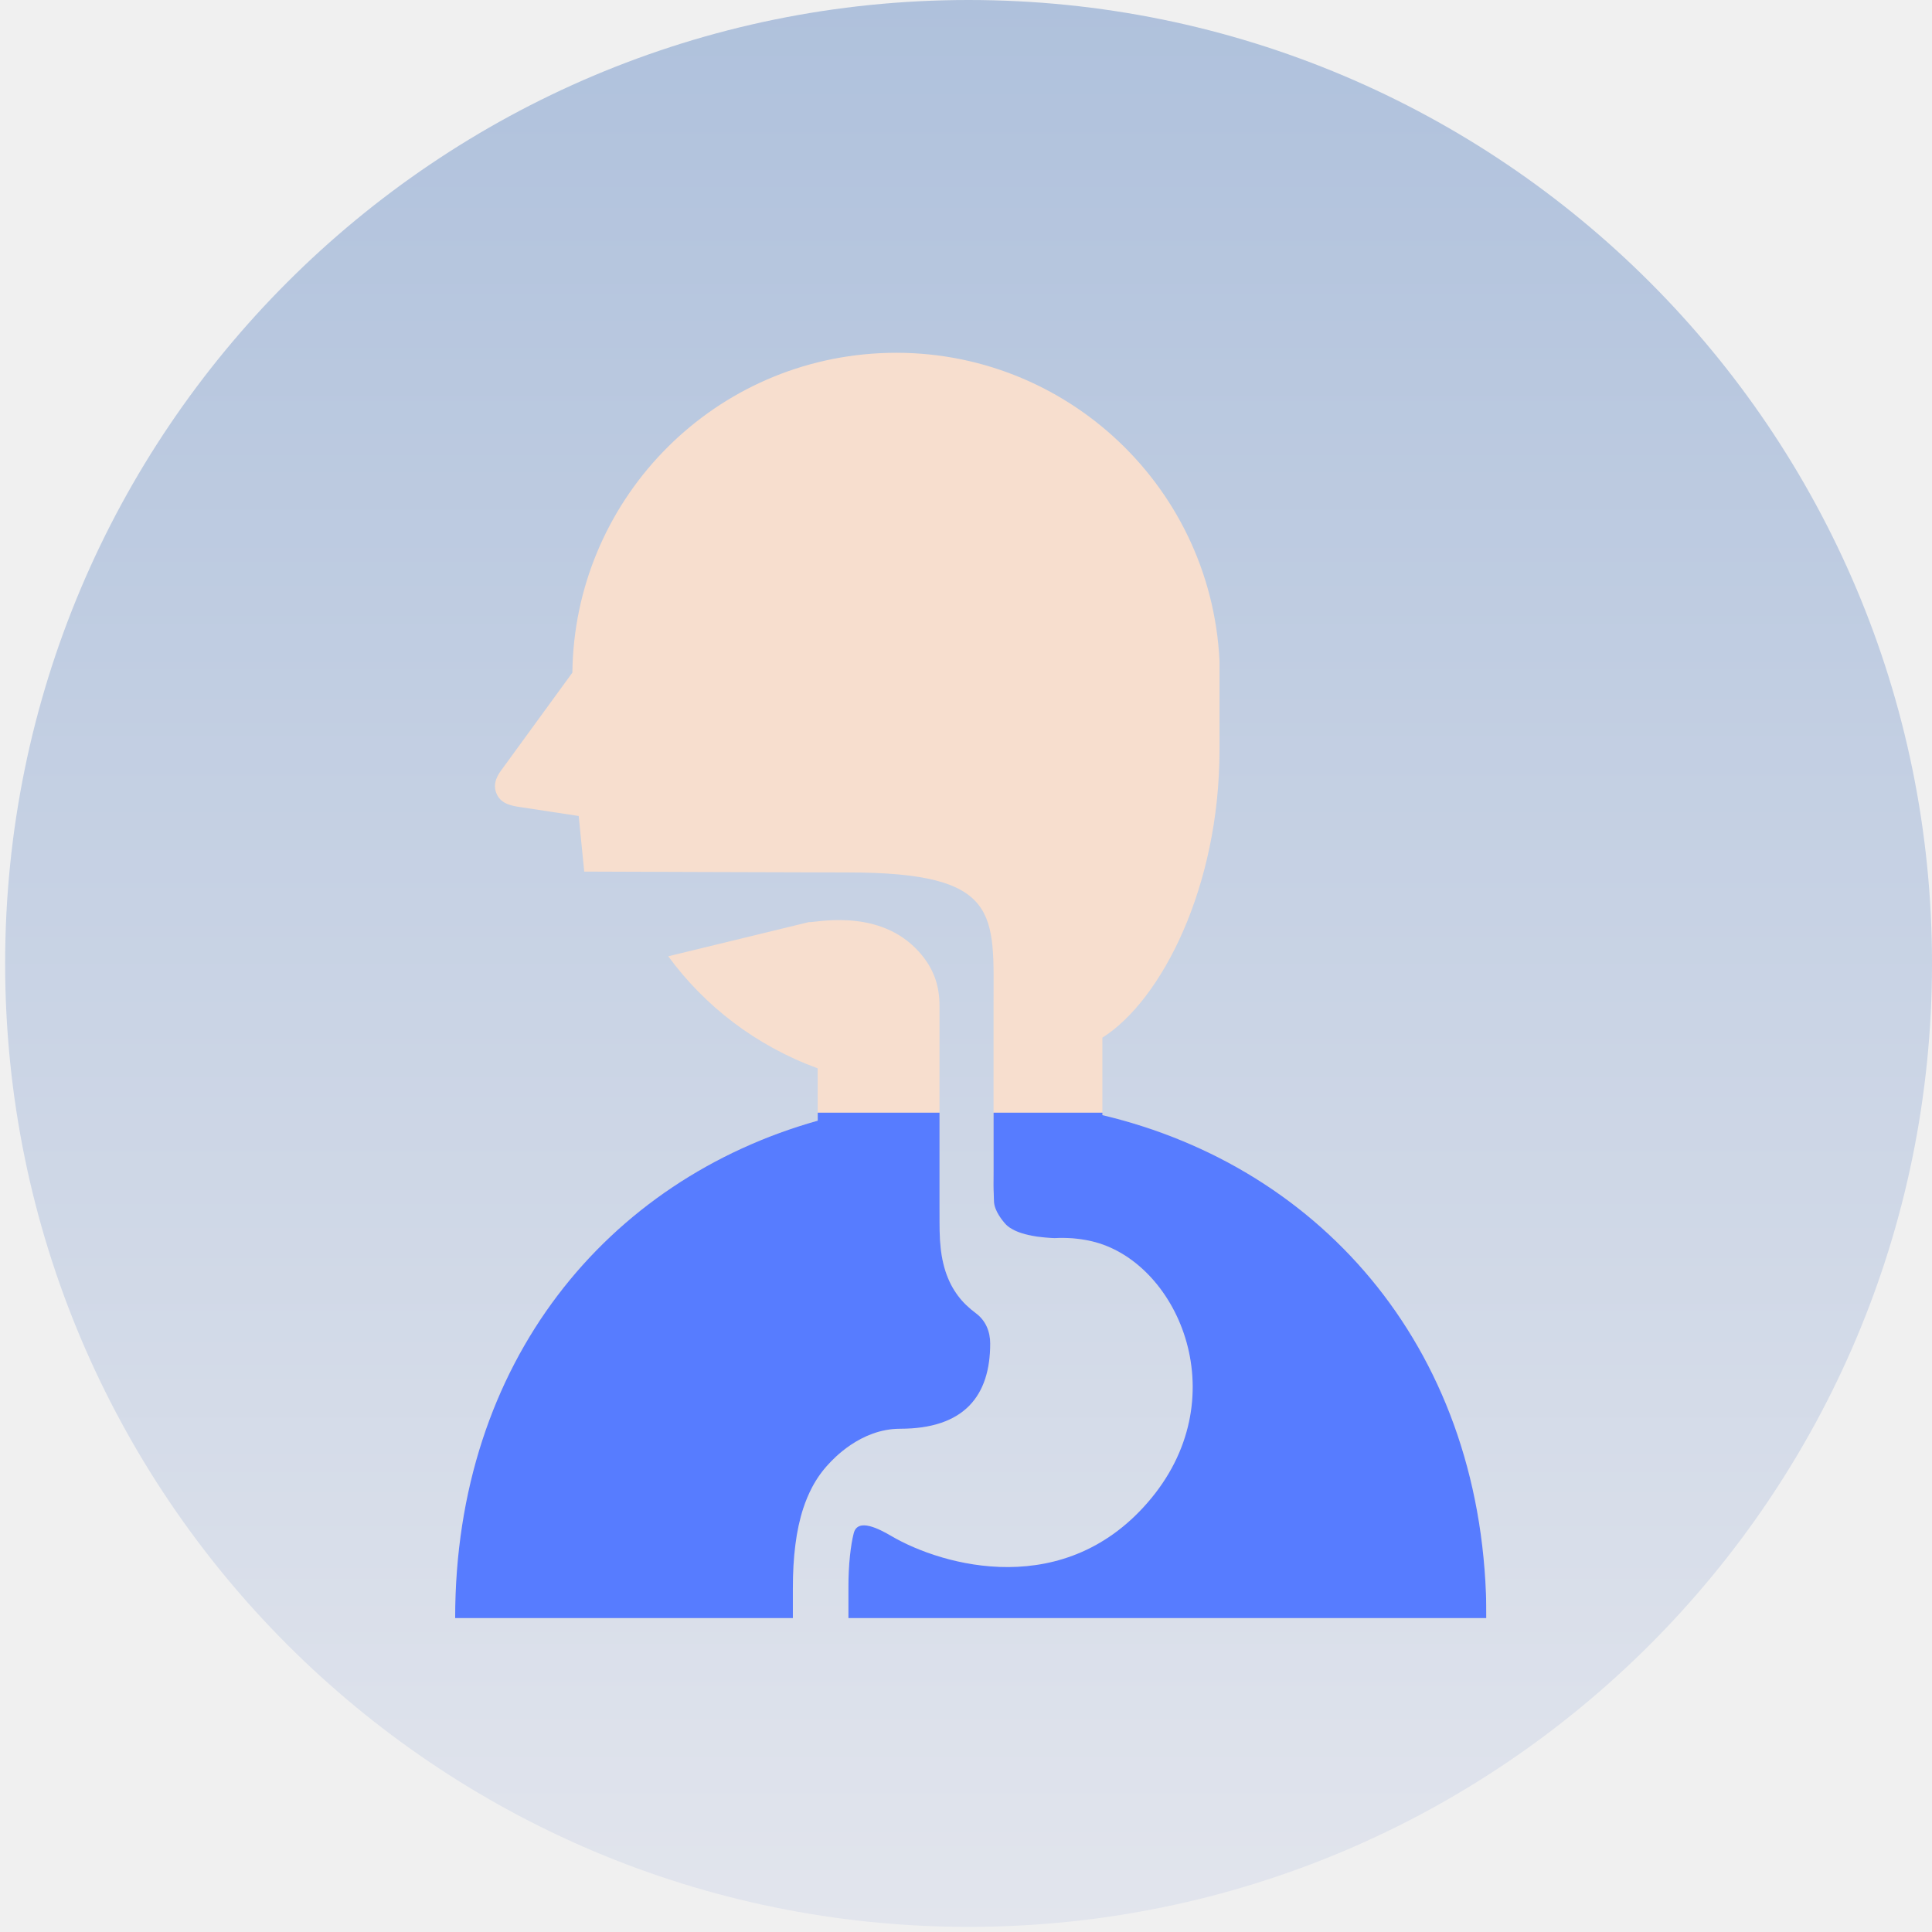
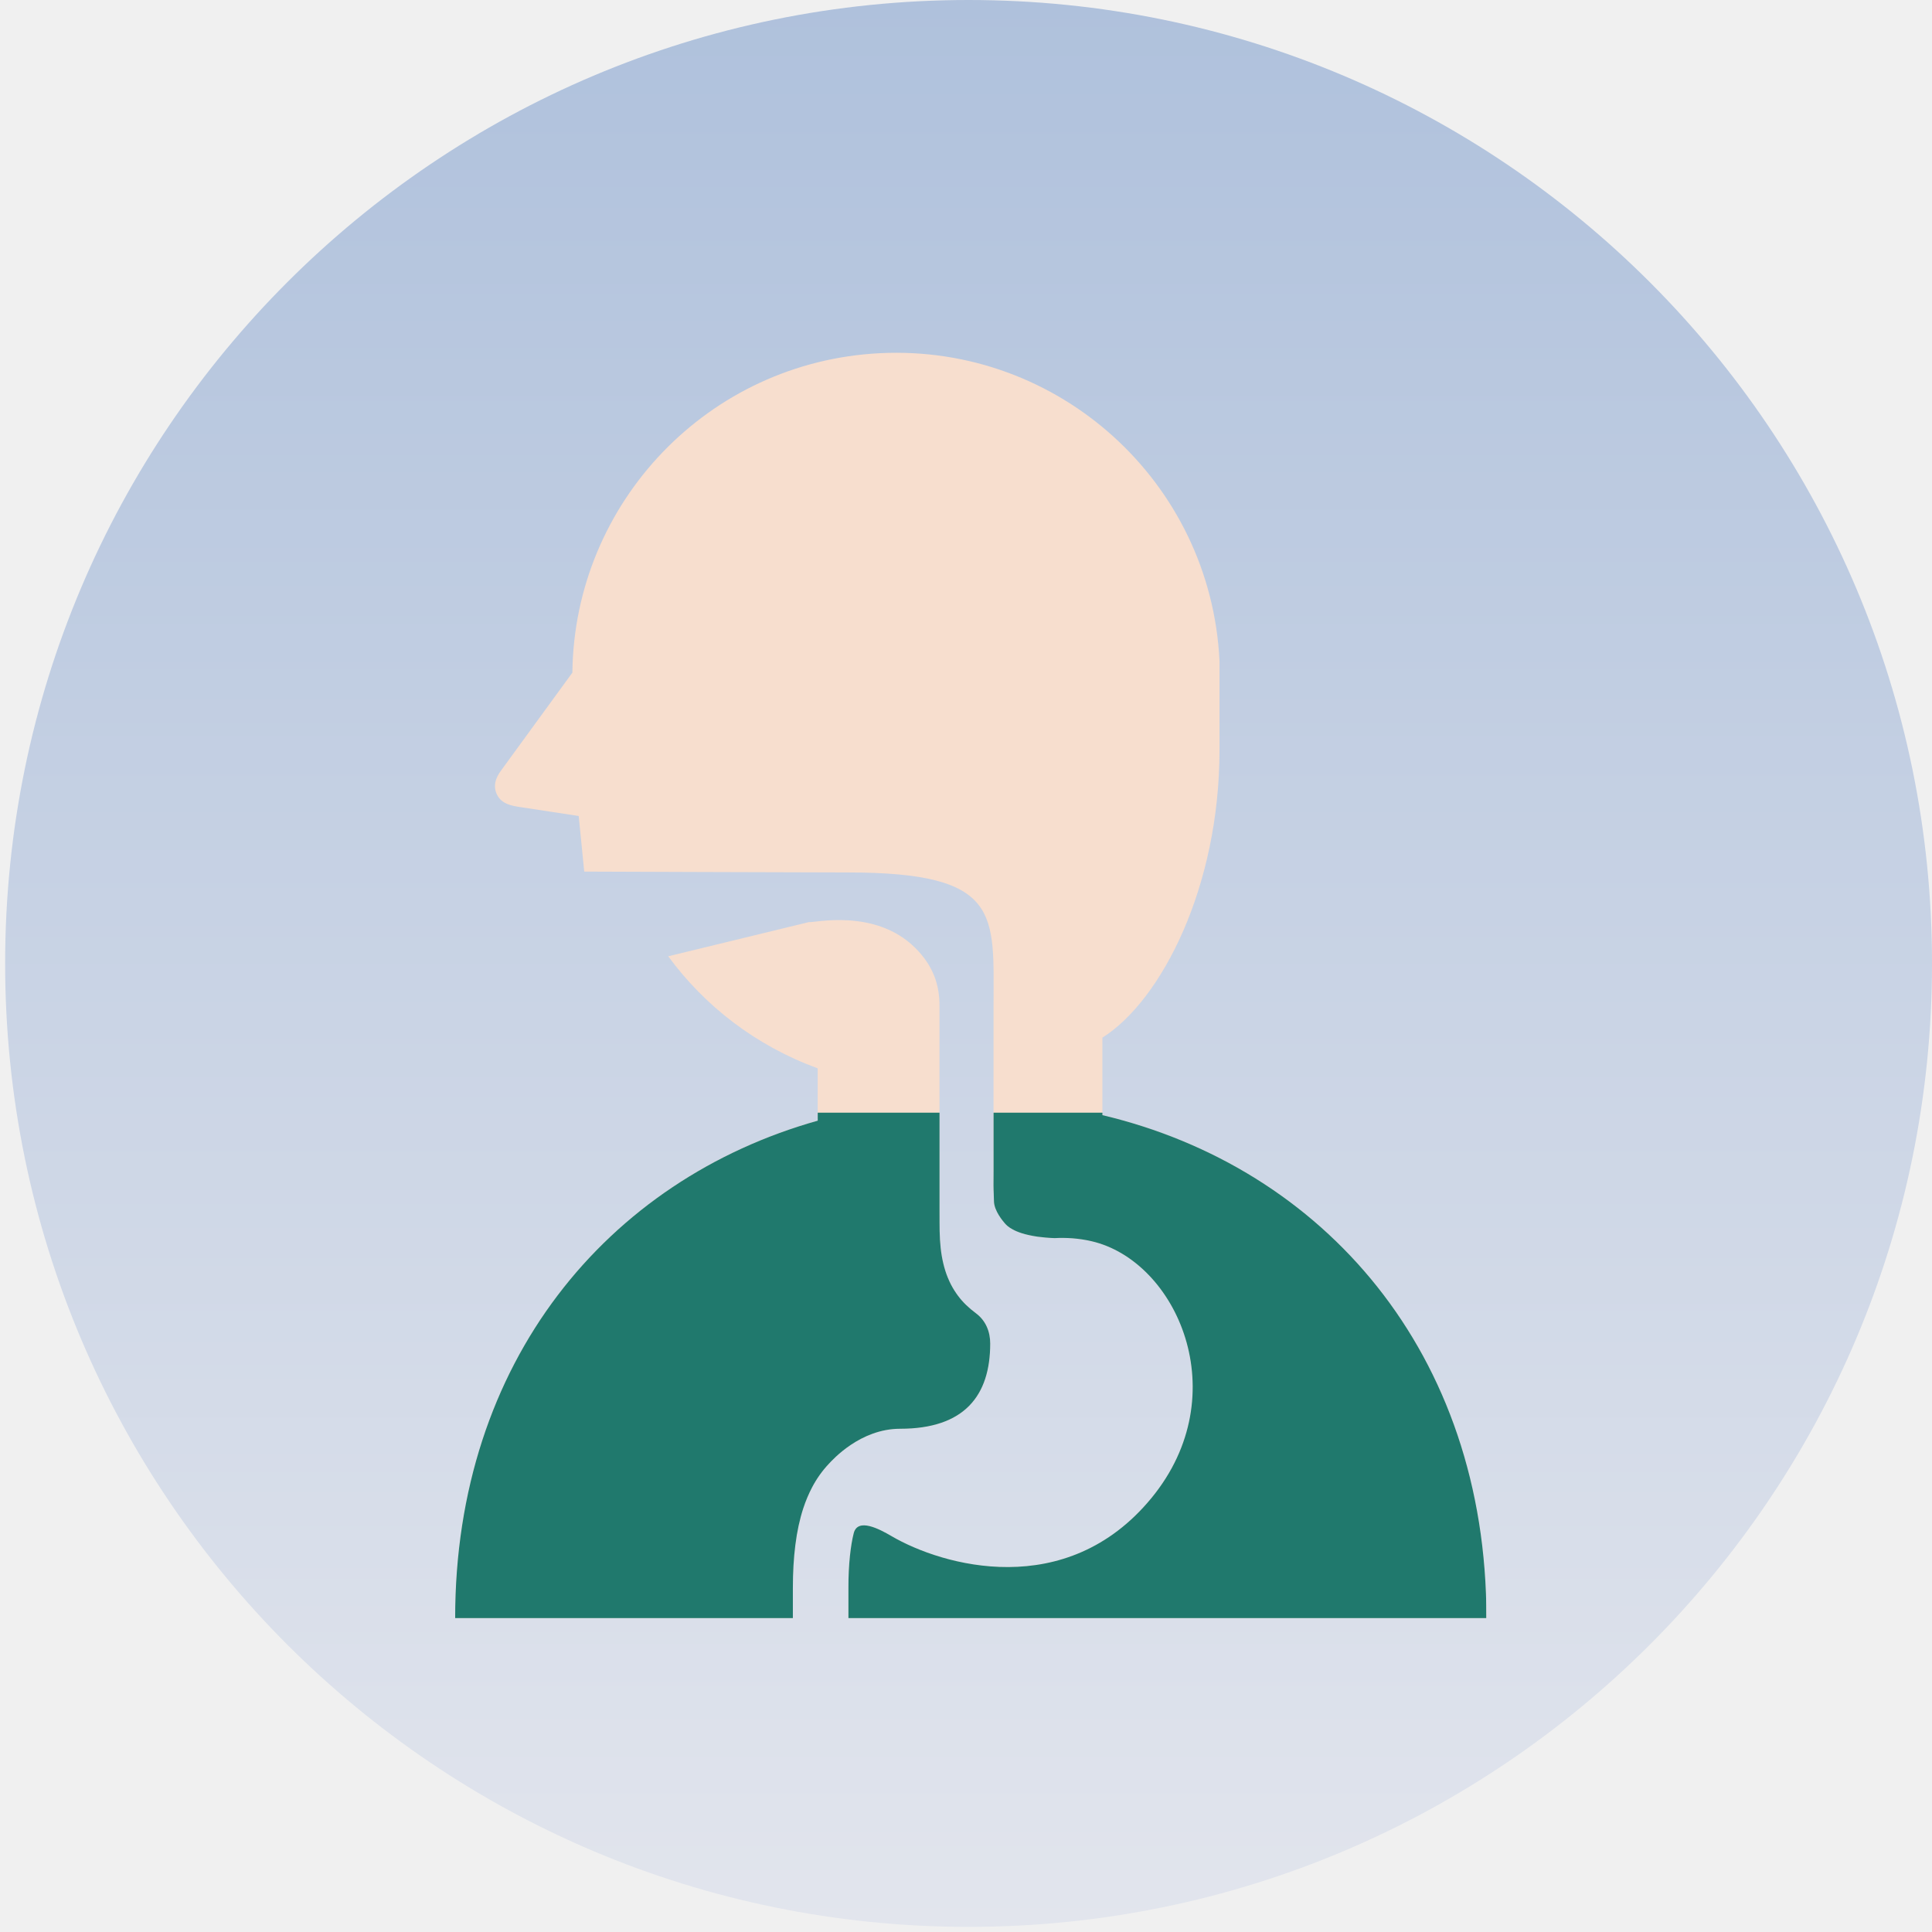
<svg xmlns="http://www.w3.org/2000/svg" width="126" height="126" viewBox="0 0 126 126" fill="none">
  <circle cx="63.168" cy="62.833" r="62.833" fill="url(#paint0_linear_4741_2378)" />
  <path d="M64.577 87.625C64.577 86.856 64.295 86.131 63.646 85.648C63.192 85.31 62.794 84.935 62.482 84.514C62.301 84.273 62.147 84.023 62.016 83.772C61.868 83.48 61.749 83.187 61.656 82.898C61.55 82.565 61.475 82.238 61.419 81.918C61.356 81.553 61.324 81.201 61.301 80.856C61.278 80.465 61.273 80.093 61.273 79.735C61.273 79.405 61.271 79.085 61.271 78.793V78.581V77.108V76.524C61.271 76.524 61.271 68.415 61.271 65.59C61.271 64.252 60.886 63.016 59.702 61.832C57.06 59.191 53.003 60.213 52.762 60.135L43.58 62.366C45.957 65.605 49.281 68.193 53.328 69.674V73.087C39.629 76.939 29.682 88.795 29.682 105.527H42.688H51.707V103.575C51.707 102.55 51.76 101.613 51.87 100.752C51.979 99.888 52.147 99.098 52.384 98.372C52.543 97.889 52.734 97.433 52.958 97.005C53.258 96.433 53.626 95.917 54.054 95.464C54.301 95.204 56.099 93.18 58.703 93.18C62.888 93.18 64.577 91.029 64.577 87.625Z" fill="#F7DECE" />
  <path d="M71.895 72.726V67.674C75.76 65.229 79.533 57.826 79.533 48.914V43.096C78.964 31.447 69.057 22.464 57.407 23.033C46.194 23.582 37.453 32.787 37.329 43.867L32.691 50.233C32.313 50.734 32.132 51.283 32.431 51.86C32.741 52.447 33.393 52.555 33.922 52.636L37.742 53.217L38.102 56.843C38.102 56.843 52.91 56.899 55.3 56.899C65.358 56.899 64.796 59.639 64.796 65.59C64.796 68.415 64.796 76.013 64.796 76.013V76.358C64.796 76.685 64.791 77.002 64.791 77.302C64.791 77.67 64.821 78.015 64.821 78.322C64.821 78.972 65.433 79.664 65.526 79.777C65.579 79.84 65.642 79.901 65.718 79.966C65.803 80.037 65.909 80.107 66.045 80.18C66.199 80.266 66.393 80.349 66.634 80.427C66.912 80.515 67.256 80.593 67.669 80.654C67.992 80.697 68.359 80.732 68.775 80.747C69.523 80.707 70.341 80.754 71.18 80.948C76.73 82.222 80.648 90.936 75.093 97.697C69.535 104.459 61.437 102.114 58.138 100.18C57.34 99.714 55.937 98.969 55.675 99.994C55.567 100.417 55.491 100.905 55.431 101.454C55.365 102.082 55.327 102.787 55.33 103.575V105.526H81.464H96.939C96.939 88.231 86.309 76.146 71.895 72.726Z" fill="#F7DECE" />
  <mask id="mask0_4741_2378" style="mask-type:alpha" maskUnits="userSpaceOnUse" x="29" y="23" width="68" height="83">
    <path d="M64.579 87.625C64.579 86.856 64.297 86.131 63.648 85.648C63.194 85.31 62.797 84.935 62.484 84.514C62.303 84.273 62.149 84.023 62.018 83.772C61.87 83.48 61.751 83.187 61.658 82.898C61.552 82.565 61.477 82.238 61.421 81.918C61.358 81.553 61.326 81.201 61.303 80.856C61.28 80.465 61.275 80.093 61.275 79.735C61.275 79.405 61.273 79.085 61.273 78.793V78.581V77.108V76.524C61.273 76.524 61.273 68.415 61.273 65.59C61.273 64.252 60.887 63.016 59.704 61.832C57.062 59.191 53.005 60.213 52.764 60.135L43.582 62.366C45.959 65.605 49.283 68.193 53.33 69.674V73.087C39.631 76.939 29.684 88.795 29.684 105.527H42.69H51.709V103.575C51.709 102.55 51.761 101.613 51.872 100.752C51.981 99.888 52.149 99.098 52.386 98.372C52.545 97.889 52.736 97.433 52.96 97.005C53.26 96.433 53.628 95.917 54.056 95.464C54.303 95.204 56.101 93.18 58.705 93.18C62.89 93.18 64.579 91.029 64.579 87.625Z" fill="white" />
    <path d="M71.897 72.726V67.674C75.762 65.229 79.535 57.826 79.535 48.914V43.096C78.966 31.447 69.059 22.464 57.41 23.033C46.196 23.582 37.455 32.787 37.331 43.867L32.693 50.233C32.315 50.734 32.134 51.283 32.433 51.86C32.743 52.447 33.395 52.555 33.924 52.636L37.744 53.217L38.104 56.843C38.104 56.843 52.912 56.899 55.302 56.899C65.359 56.899 64.798 59.639 64.798 65.59C64.798 68.415 64.798 76.013 64.798 76.013V76.358C64.798 76.685 64.793 77.002 64.793 77.302C64.793 77.67 64.823 78.015 64.823 78.322C64.823 78.972 65.435 79.664 65.528 79.777C65.581 79.84 65.644 79.901 65.72 79.966C65.805 80.037 65.911 80.107 66.047 80.18C66.201 80.266 66.395 80.349 66.636 80.427C66.913 80.515 67.258 80.593 67.671 80.654C67.994 80.697 68.361 80.732 68.777 80.747C69.525 80.707 70.343 80.754 71.182 80.948C76.732 82.222 80.65 90.936 75.095 97.697C69.537 104.459 61.439 102.114 58.14 100.18C57.342 99.714 55.939 98.969 55.677 99.994C55.569 100.417 55.493 100.905 55.433 101.454C55.367 102.082 55.329 102.787 55.332 103.575V105.526H81.466H96.941C96.941 88.231 86.311 76.146 71.897 72.726Z" fill="#F7DECE" />
  </mask>
  <g mask="url(#mask0_4741_2378)">
-     <rect x="29.684" y="72.566" width="67.257" height="33.629" fill="#577CFF" />
+     <rect x="29.684" y="72.566" width="67.257" height="33.629" fill="#20796d" />
  </g>
  <defs>
    <linearGradient id="paint0_linear_4741_2378" x1="63.168" y1="0" x2="63.168" y2="125.665" gradientUnits="userSpaceOnUse">
      <stop stop-color="#AFC1DC" />
      <stop offset="1" stop-color="#E2E5ED" />
    </linearGradient>
  </defs>
</svg>
